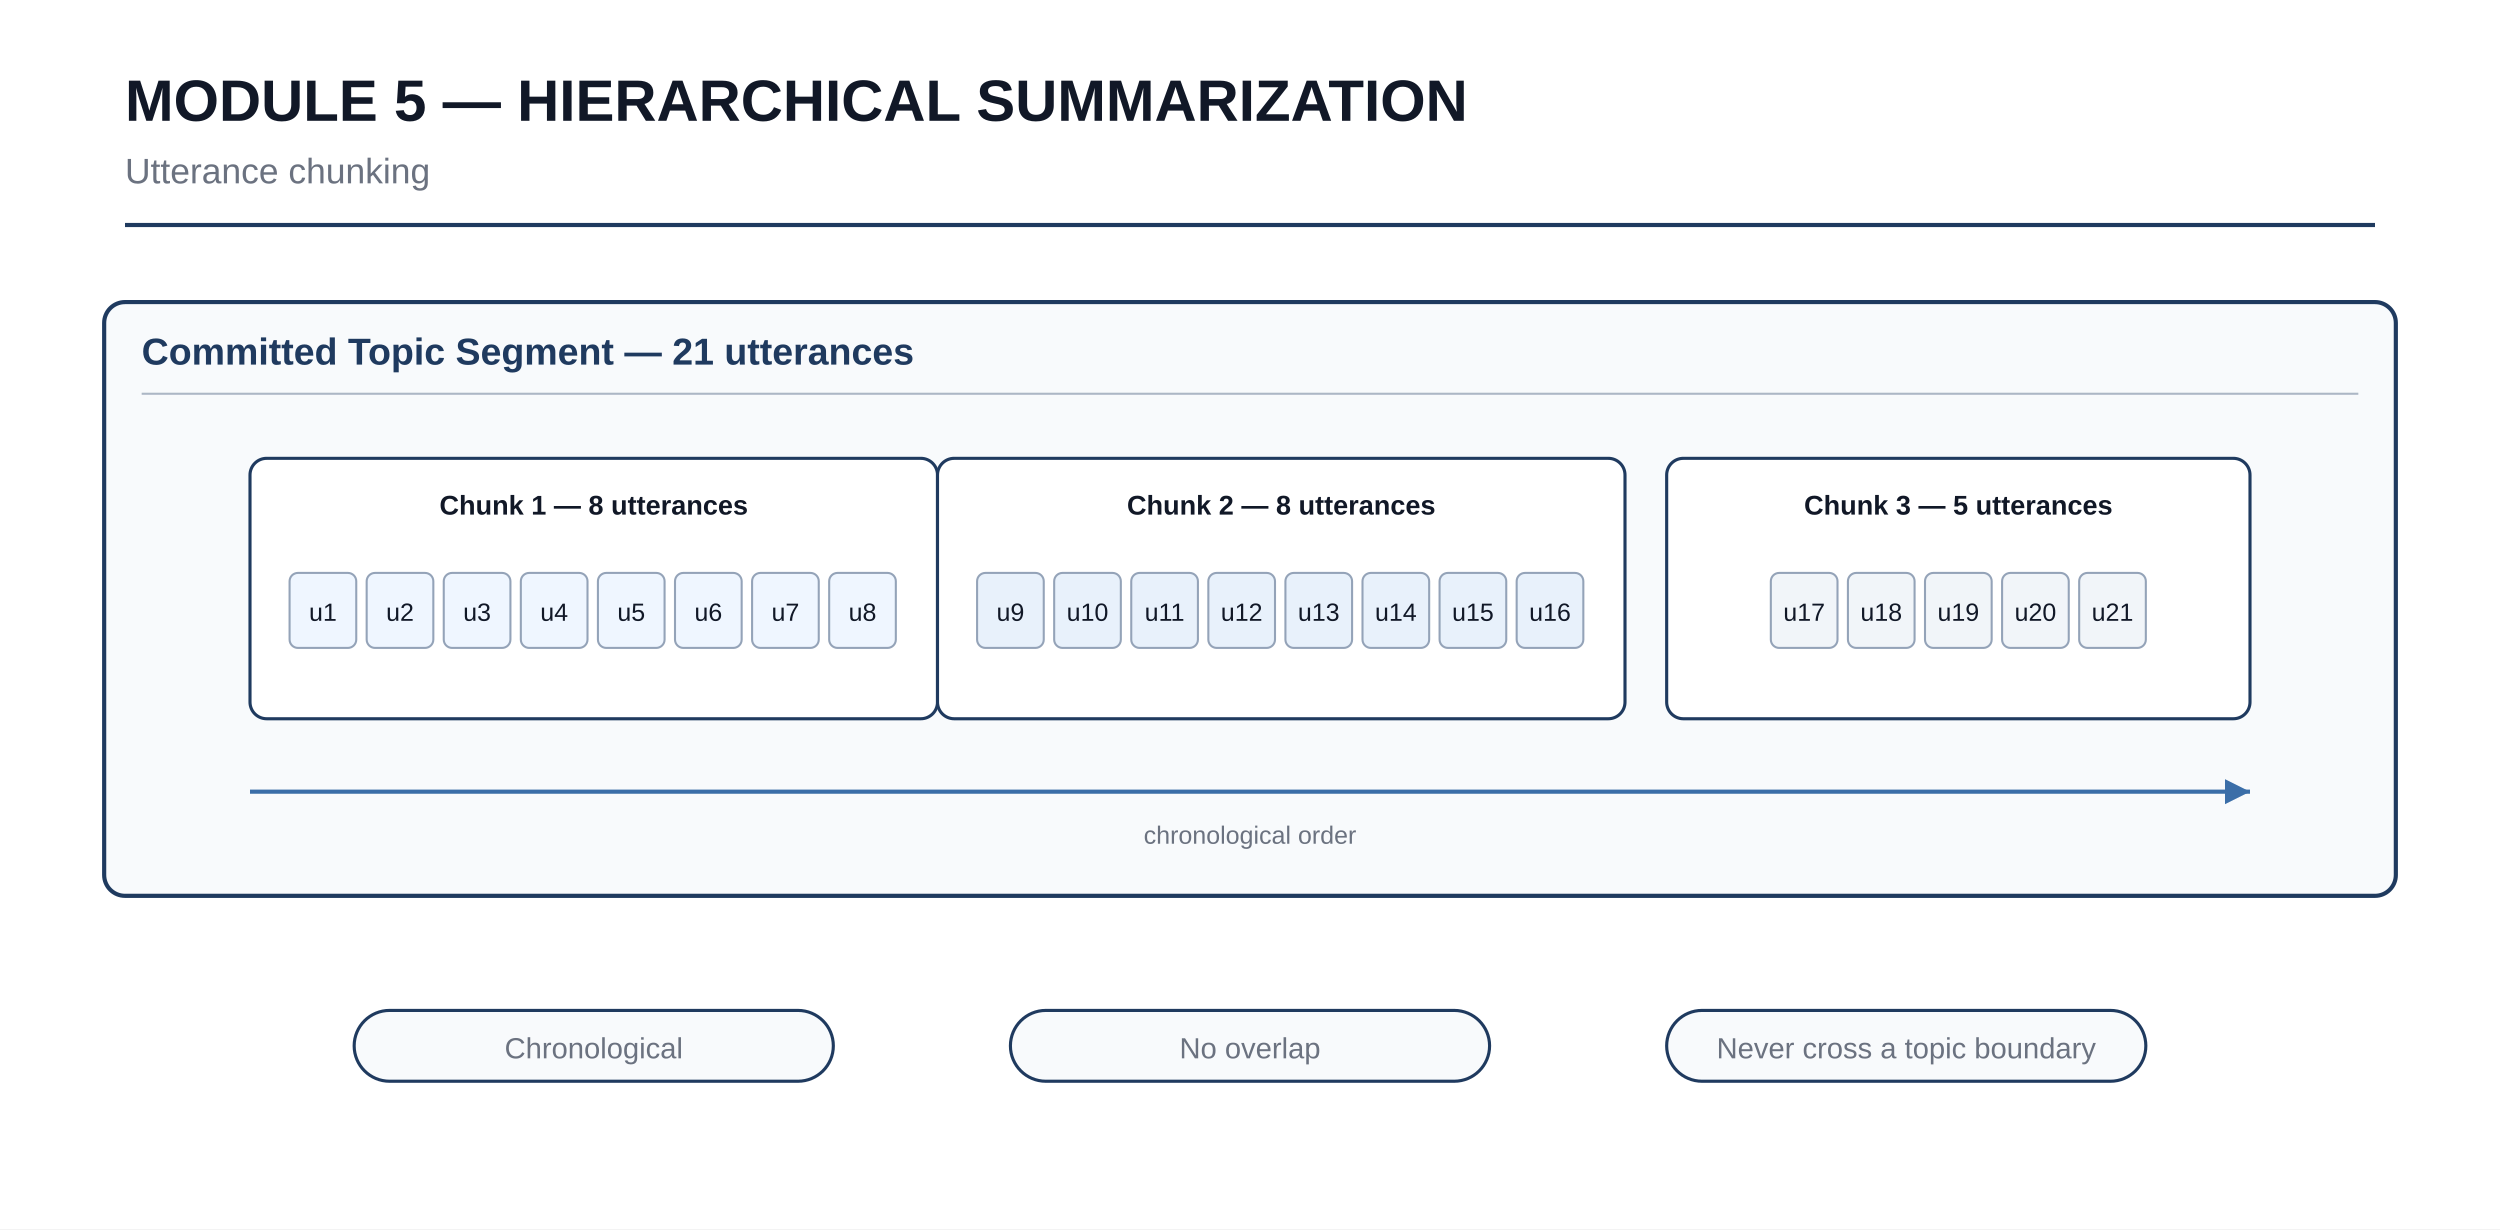
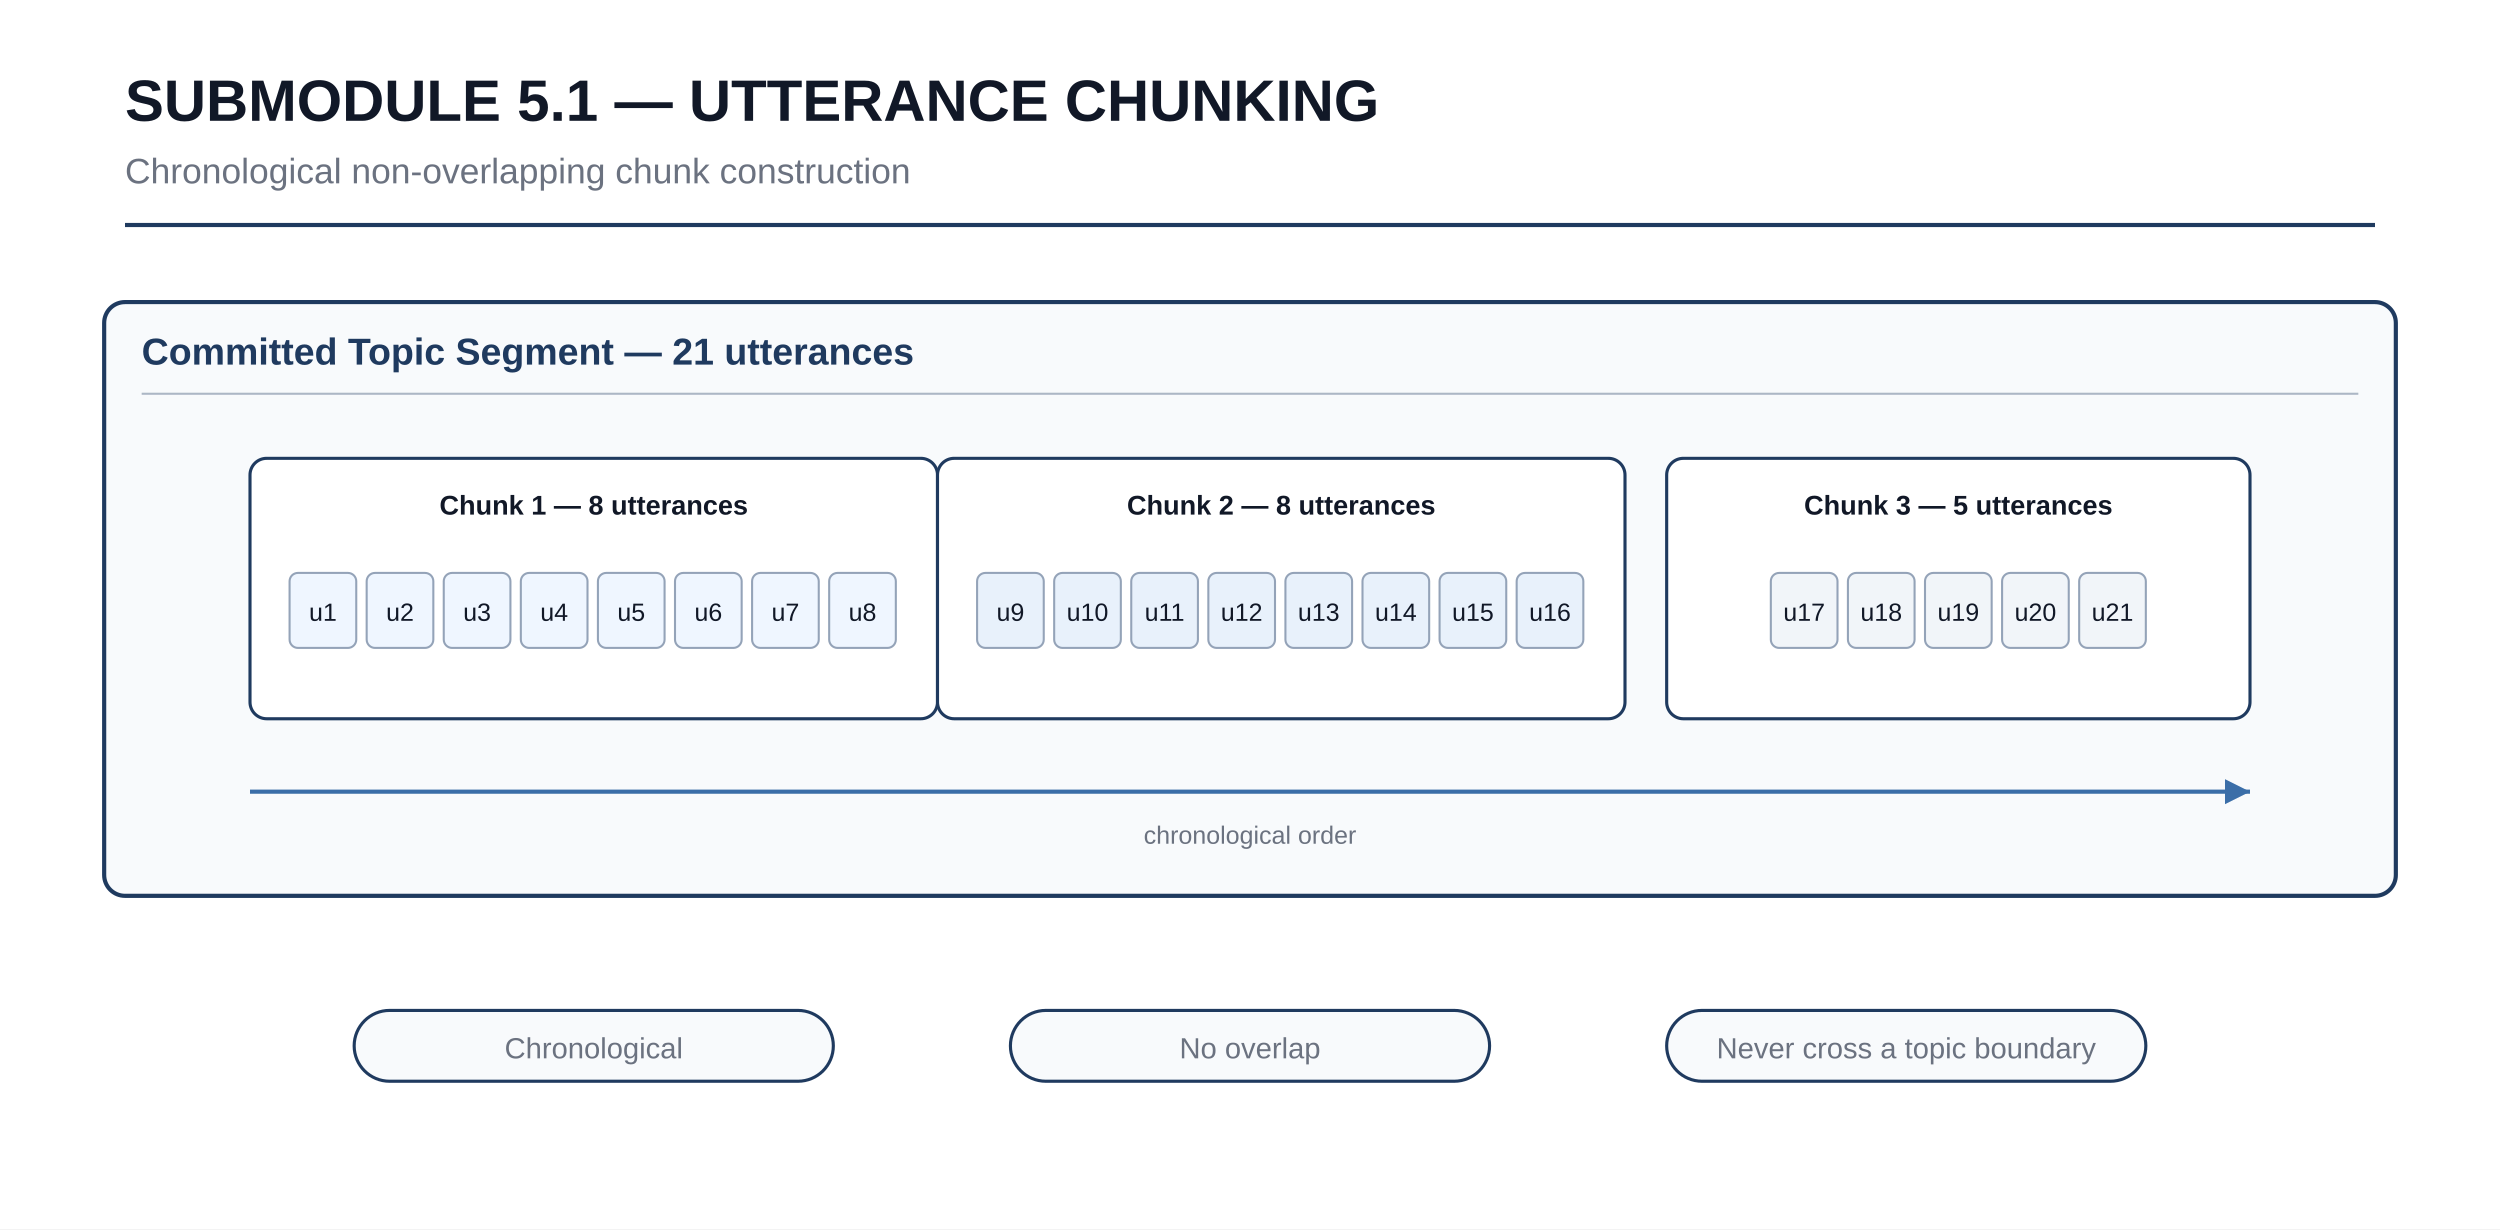
<svg xmlns="http://www.w3.org/2000/svg" viewBox="0 0 1200 590" width="1200" height="590">
  <style>
text { font-family: Arial, Helvetica, sans-serif; }
</style>
  <defs>
    <marker id="arrow-primary" markerWidth="10" markerHeight="8" refX="9" refY="4" orient="auto">
      <polygon points="0,0 10,4 0,8" fill="#3b6ea8" />
    </marker>
    <marker id="arrow-output" markerWidth="10" markerHeight="8" refX="9" refY="4" orient="auto">
      <polygon points="0,0 10,4 0,8" fill="#2e7d32" />
    </marker>
  </defs>
  <rect width="1200" height="590" fill="#ffffff" />
-   <text x="60" y="58" font-size="28" font-weight="700" fill="#111827">MODULE 5 — HIERARCHICAL SUMMARIZATION</text>
-   <text x="60" y="88" font-size="17" fill="#6b7280">Utterance chunking</text>
+   <text x="60" y="58" font-size="28" font-weight="700" fill="#111827">SUBMODULE 5.1 — UTTERANCE CHUNKING</text>
+   <text x="60" y="88" font-size="17" fill="#6b7280">Chronological non-overlapping chunk construction</text>
  <line x1="60" y1="108" x2="1140" y2="108" stroke="#1f3a5f" stroke-width="2" />
  <rect x="50" y="145" width="1100" height="285" rx="10" fill="#f8fafc" stroke="#1f3a5f" stroke-width="2" />
  <text x="68" y="175" text-anchor="start" font-size="18" font-weight="700" fill="#1f3a5f">Committed Topic Segment — 21 utterances</text>
  <line x1="68" y1="189" x2="1132" y2="189" stroke="#1f3a5f" stroke-width="1" opacity="0.35" />
  <rect x="120" y="220" width="330" height="125" rx="8" fill="#ffffff" stroke="#1f3a5f" stroke-width="1.5" />
  <text x="285" y="247" text-anchor="middle" font-size="13" font-weight="700" fill="#111827">Chunk 1 — 8 utterances</text>
  <rect x="139" y="275" width="32" height="36" rx="4" fill="#eff6ff" stroke="#94a3b8" stroke-width="1" data-chunk="1" data-utterance="u1" />
  <text x="155" y="298" text-anchor="middle" font-size="12" font-weight="400" fill="#111827">u1</text>
  <rect x="176" y="275" width="32" height="36" rx="4" fill="#eff6ff" stroke="#94a3b8" stroke-width="1" data-chunk="1" data-utterance="u2" />
  <text x="192" y="298" text-anchor="middle" font-size="12" font-weight="400" fill="#111827">u2</text>
  <rect x="213" y="275" width="32" height="36" rx="4" fill="#eff6ff" stroke="#94a3b8" stroke-width="1" data-chunk="1" data-utterance="u3" />
  <text x="229" y="298" text-anchor="middle" font-size="12" font-weight="400" fill="#111827">u3</text>
  <rect x="250" y="275" width="32" height="36" rx="4" fill="#eff6ff" stroke="#94a3b8" stroke-width="1" data-chunk="1" data-utterance="u4" />
  <text x="266" y="298" text-anchor="middle" font-size="12" font-weight="400" fill="#111827">u4</text>
  <rect x="287" y="275" width="32" height="36" rx="4" fill="#eff6ff" stroke="#94a3b8" stroke-width="1" data-chunk="1" data-utterance="u5" />
  <text x="303" y="298" text-anchor="middle" font-size="12" font-weight="400" fill="#111827">u5</text>
  <rect x="324" y="275" width="32" height="36" rx="4" fill="#eff6ff" stroke="#94a3b8" stroke-width="1" data-chunk="1" data-utterance="u6" />
  <text x="340" y="298" text-anchor="middle" font-size="12" font-weight="400" fill="#111827">u6</text>
  <rect x="361" y="275" width="32" height="36" rx="4" fill="#eff6ff" stroke="#94a3b8" stroke-width="1" data-chunk="1" data-utterance="u7" />
  <text x="377" y="298" text-anchor="middle" font-size="12" font-weight="400" fill="#111827">u7</text>
  <rect x="398" y="275" width="32" height="36" rx="4" fill="#eff6ff" stroke="#94a3b8" stroke-width="1" data-chunk="1" data-utterance="u8" />
  <text x="414" y="298" text-anchor="middle" font-size="12" font-weight="400" fill="#111827">u8</text>
  <rect x="450" y="220" width="330" height="125" rx="8" fill="#ffffff" stroke="#1f3a5f" stroke-width="1.5" />
  <text x="615" y="247" text-anchor="middle" font-size="13" font-weight="700" fill="#111827">Chunk 2 — 8 utterances</text>
  <rect x="469" y="275" width="32" height="36" rx="4" fill="#e8f1fb" stroke="#94a3b8" stroke-width="1" data-chunk="2" data-utterance="u9" />
  <text x="485" y="298" text-anchor="middle" font-size="12" font-weight="400" fill="#111827">u9</text>
  <rect x="506" y="275" width="32" height="36" rx="4" fill="#e8f1fb" stroke="#94a3b8" stroke-width="1" data-chunk="2" data-utterance="u10" />
  <text x="522" y="298" text-anchor="middle" font-size="12" font-weight="400" fill="#111827">u10</text>
  <rect x="543" y="275" width="32" height="36" rx="4" fill="#e8f1fb" stroke="#94a3b8" stroke-width="1" data-chunk="2" data-utterance="u11" />
  <text x="559" y="298" text-anchor="middle" font-size="12" font-weight="400" fill="#111827">u11</text>
  <rect x="580" y="275" width="32" height="36" rx="4" fill="#e8f1fb" stroke="#94a3b8" stroke-width="1" data-chunk="2" data-utterance="u12" />
  <text x="596" y="298" text-anchor="middle" font-size="12" font-weight="400" fill="#111827">u12</text>
  <rect x="617" y="275" width="32" height="36" rx="4" fill="#e8f1fb" stroke="#94a3b8" stroke-width="1" data-chunk="2" data-utterance="u13" />
  <text x="633" y="298" text-anchor="middle" font-size="12" font-weight="400" fill="#111827">u13</text>
  <rect x="654" y="275" width="32" height="36" rx="4" fill="#e8f1fb" stroke="#94a3b8" stroke-width="1" data-chunk="2" data-utterance="u14" />
  <text x="670" y="298" text-anchor="middle" font-size="12" font-weight="400" fill="#111827">u14</text>
  <rect x="691" y="275" width="32" height="36" rx="4" fill="#e8f1fb" stroke="#94a3b8" stroke-width="1" data-chunk="2" data-utterance="u15" />
  <text x="707" y="298" text-anchor="middle" font-size="12" font-weight="400" fill="#111827">u15</text>
  <rect x="728" y="275" width="32" height="36" rx="4" fill="#e8f1fb" stroke="#94a3b8" stroke-width="1" data-chunk="2" data-utterance="u16" />
  <text x="744" y="298" text-anchor="middle" font-size="12" font-weight="400" fill="#111827">u16</text>
  <rect x="800" y="220" width="280" height="125" rx="8" fill="#ffffff" stroke="#1f3a5f" stroke-width="1.5" />
  <text x="940" y="247" text-anchor="middle" font-size="13" font-weight="700" fill="#111827">Chunk 3 — 5 utterances</text>
  <rect x="850" y="275" width="32" height="36" rx="4" fill="#f1f5f9" stroke="#94a3b8" stroke-width="1" data-chunk="3" data-utterance="u17" />
  <text x="866" y="298" text-anchor="middle" font-size="12" font-weight="400" fill="#111827">u17</text>
  <rect x="887" y="275" width="32" height="36" rx="4" fill="#f1f5f9" stroke="#94a3b8" stroke-width="1" data-chunk="3" data-utterance="u18" />
  <text x="903" y="298" text-anchor="middle" font-size="12" font-weight="400" fill="#111827">u18</text>
  <rect x="924" y="275" width="32" height="36" rx="4" fill="#f1f5f9" stroke="#94a3b8" stroke-width="1" data-chunk="3" data-utterance="u19" />
  <text x="940" y="298" text-anchor="middle" font-size="12" font-weight="400" fill="#111827">u19</text>
  <rect x="961" y="275" width="32" height="36" rx="4" fill="#f1f5f9" stroke="#94a3b8" stroke-width="1" data-chunk="3" data-utterance="u20" />
  <text x="977" y="298" text-anchor="middle" font-size="12" font-weight="400" fill="#111827">u20</text>
  <rect x="998" y="275" width="32" height="36" rx="4" fill="#f1f5f9" stroke="#94a3b8" stroke-width="1" data-chunk="3" data-utterance="u21" />
  <text x="1014" y="298" text-anchor="middle" font-size="12" font-weight="400" fill="#111827">u21</text>
  <line x1="120" y1="380" x2="1080" y2="380" stroke="#3b6ea8" stroke-width="2" />
  <polygon points="1080,380 1068,374 1068,386" fill="#3b6ea8" />
  <text x="600" y="405" text-anchor="middle" font-size="12" font-weight="400" fill="#6b7280">chronological order</text>
  <rect x="170" y="485" width="230" height="34" rx="17" fill="#f8fafc" stroke="#1f3a5f" stroke-width="1.5" />
  <text x="285" y="508" text-anchor="middle" font-size="14" fill="#6b7280">Chronological</text>
  <rect x="485" y="485" width="230" height="34" rx="17" fill="#f8fafc" stroke="#1f3a5f" stroke-width="1.5" />
  <text x="600" y="508" text-anchor="middle" font-size="14" fill="#6b7280">No overlap</text>
  <rect x="800" y="485" width="230" height="34" rx="17" fill="#f8fafc" stroke="#1f3a5f" stroke-width="1.5" />
  <text x="915" y="508" text-anchor="middle" font-size="14" fill="#6b7280">Never cross a topic boundary</text>
</svg>
